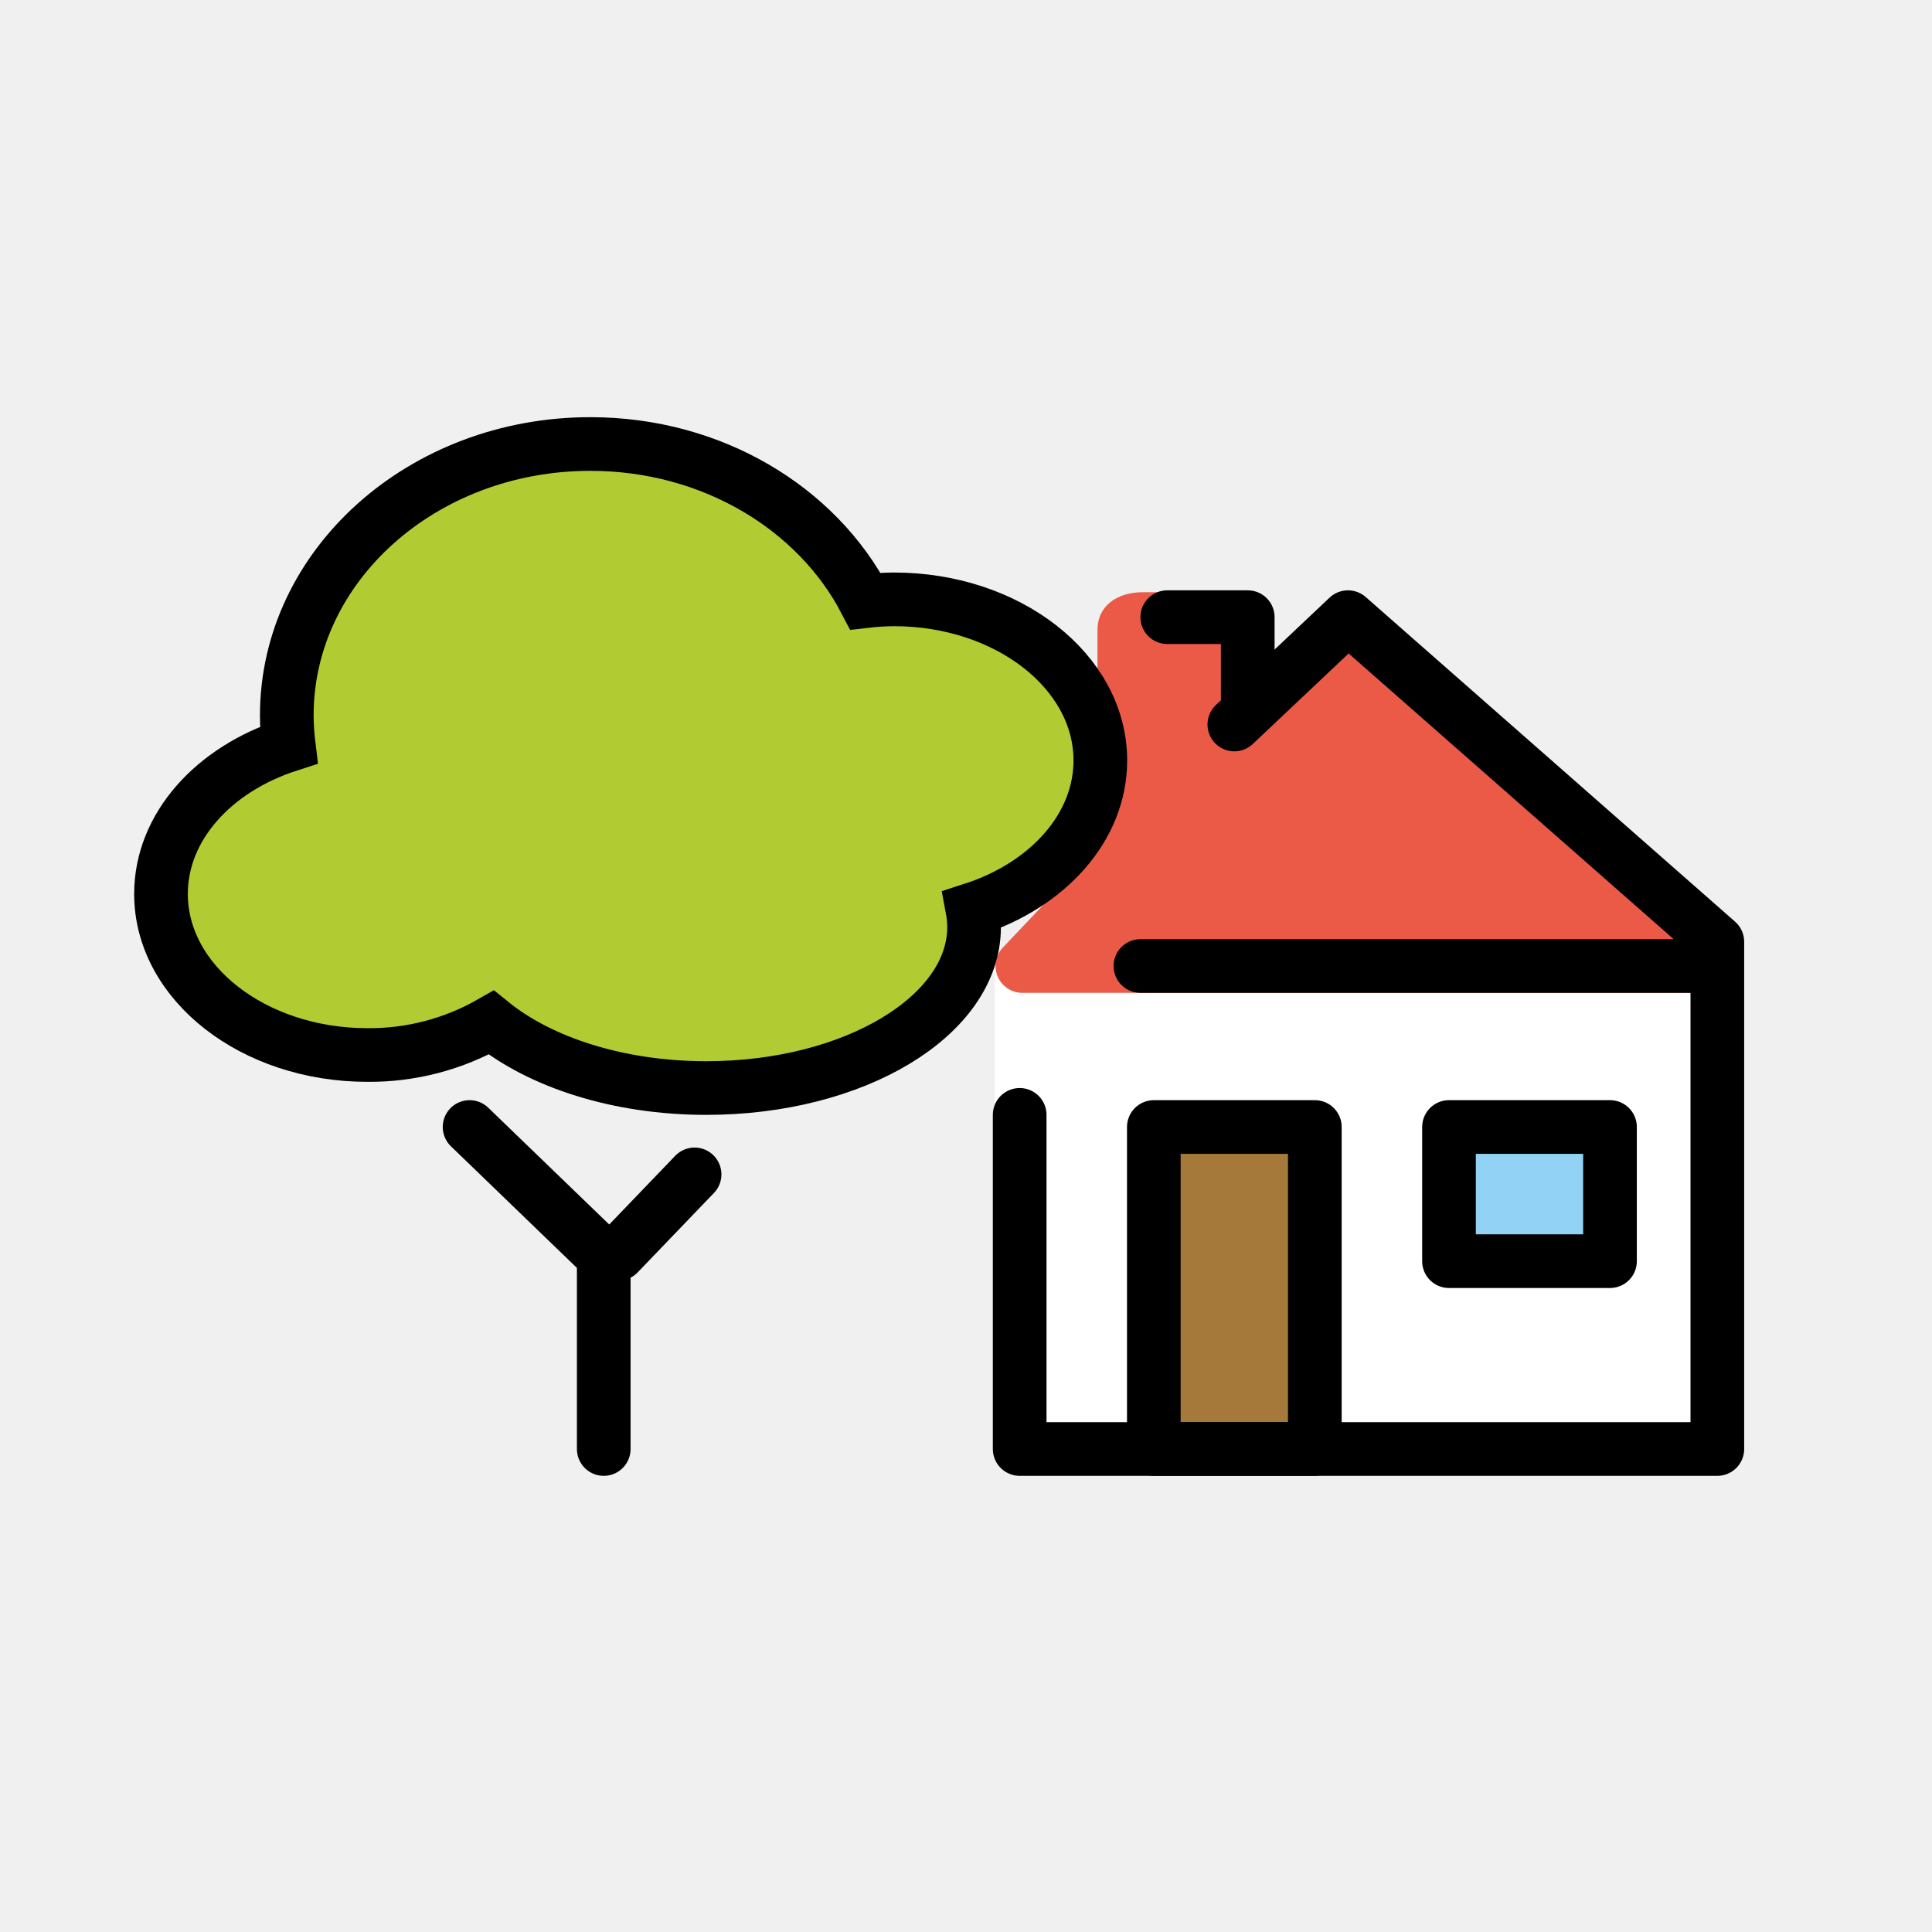
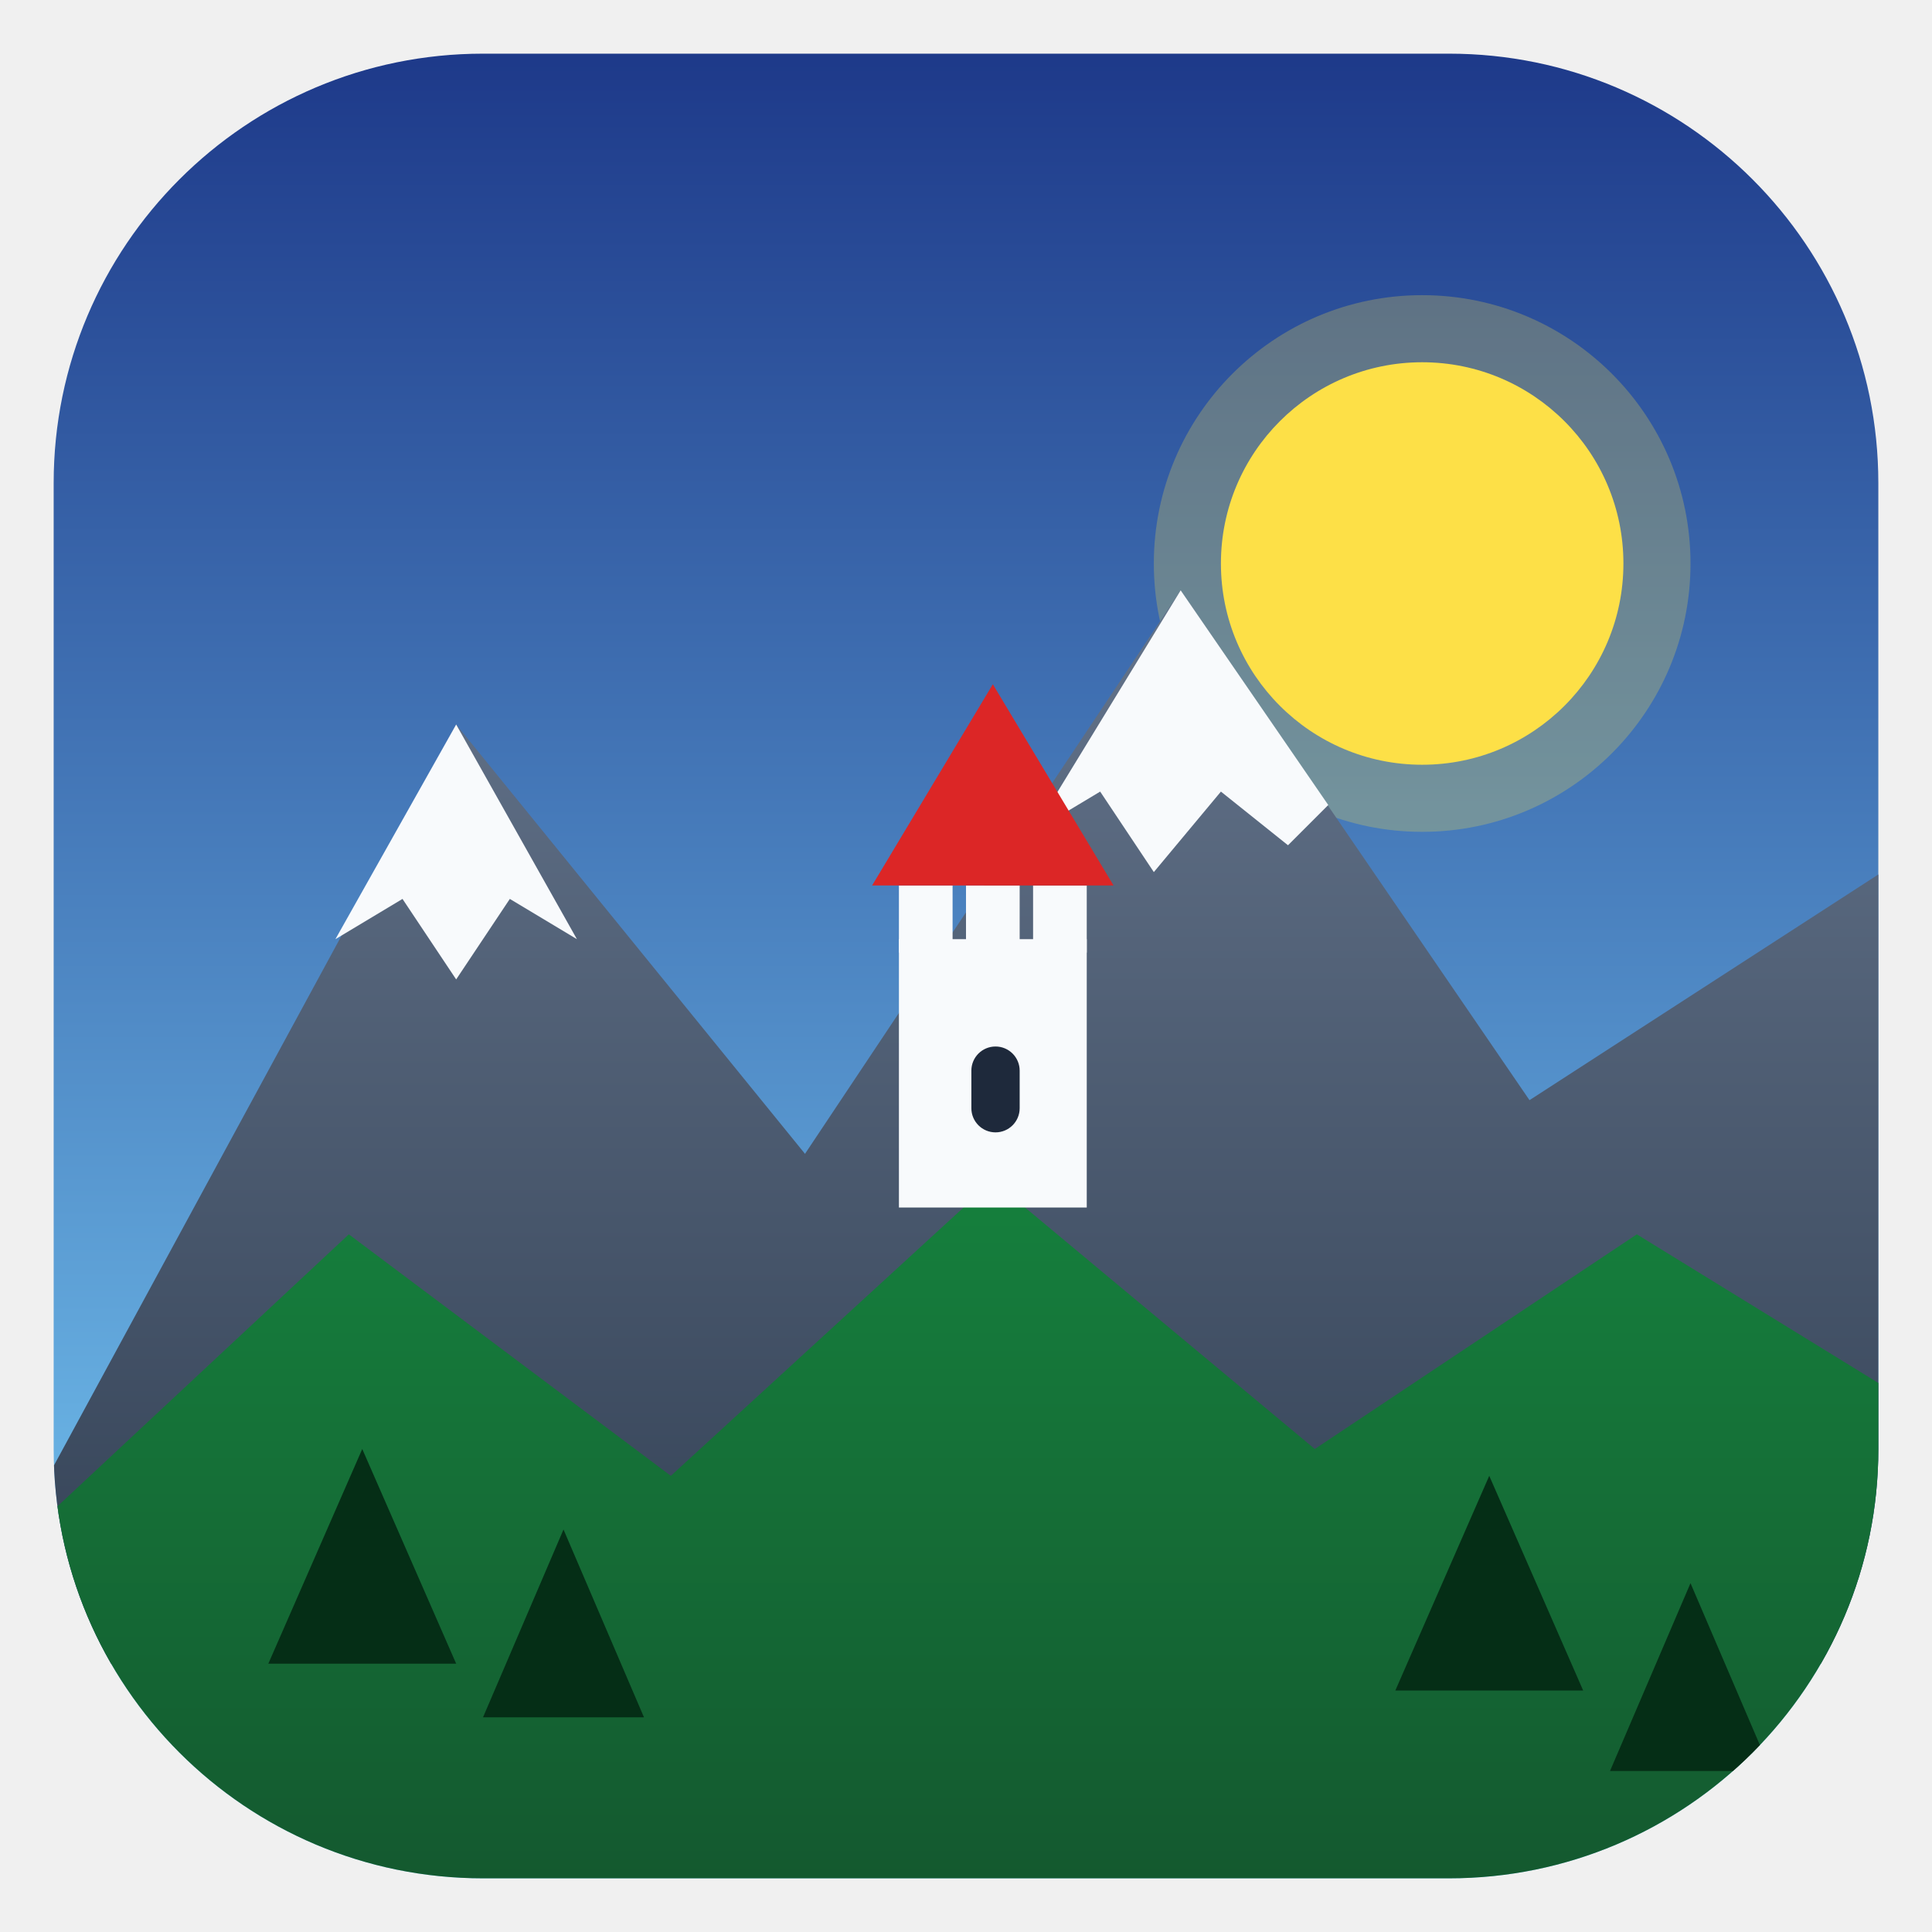
- <svg xmlns="http://www.w3.org/2000/svg" id="emoji" viewBox="0 0 72 72" version="1.1">
-   <g id="color">
-     <rect x="37.075" y="36.053" width="26.884" height="18.114" fill="#FFFFFF" />
-     <polygon fill="#EA5A47" stroke="#EA5A47" stroke-linecap="round" stroke-linejoin="round" stroke-miterlimit="10" stroke-width="2" points="50.235,23.2 38.1,36 63.5,36" />
-     <path fill="#EA5A47" d="M47.3,26l-6.4,6.059v-8.573c0-0.931,0.755-1.416,1.686-1.416h3.028 c0.931,0,1.686,0.485,1.686,1.416C47.3,23.486,47.3,26,47.3,26z" />
-     <rect x="43" y="42" width="6" height="12" fill="#A57939" />
-     <rect x="54" y="42" width="6" height="5" fill="#92D3F5" />
-     <path fill="#B1CC33" d="M41.006,28.339c0-3.312-3.445-6.003-7.694-6.003c-0.355,0.003-0.71,0.025-1.062,0.066 c-1.8-3.455-5.707-5.855-10.25-5.855c-6.248,0-11.312,4.529-11.312,10.114c0.001,0.369,0.025,0.738,0.07,1.104 C7.966,28.666,6,30.81,6,33.314c0,3.312,3.445,6.003,7.694,6.003c1.615,0.014,3.206-0.402,4.614-1.207 c1.818,1.477,4.726,2.438,8.015,2.438c5.511,0,9.978-2.688,9.978-6.003c-0.001-0.219-0.021-0.438-0.061-0.653 C39.036,32.99,41.006,30.845,41.006,28.339z" />
-   </g>
-   <g id="hair" />
-   <g id="skin" />
-   <g id="skin-shadow" />
-   <g id="line">
-     <polyline fill="none" stroke="#000000" stroke-linecap="round" stroke-linejoin="round" stroke-miterlimit="10" stroke-width="2" points="46,27 50.235,23 64,35.098 64,54 38,54 38,41.548" />
-     <rect x="43" y="42" width="6" height="12" fill="none" stroke="#000000" stroke-linecap="round" stroke-linejoin="round" stroke-miterlimit="10" stroke-width="2" />
-     <rect x="54" y="42" width="6" height="5" fill="none" stroke="#000000" stroke-linecap="round" stroke-linejoin="round" stroke-miterlimit="10" stroke-width="2" />
-     <polyline fill="none" stroke="#000000" stroke-linecap="round" stroke-linejoin="round" stroke-miterlimit="10" stroke-width="2" points="43.5,23 46.5,23 46.5,26" />
-     <path fill="none" stroke="#000000" stroke-miterlimit="10" stroke-width="2" d="M31.245,39.34" />
-     <polyline fill="none" stroke="#000000" stroke-linecap="round" stroke-linejoin="round" stroke-width="2" points="22.5,54 22.5,46.827 17.5,42" />
-     <line x1="23.041" x2="25.885" y1="46.727" y2="43.766" fill="none" stroke="#000000" stroke-linecap="round" stroke-linejoin="round" stroke-width="2" />
-     <path fill="none" stroke="#000000" stroke-linecap="round" stroke-miterlimit="10" stroke-width="2" d="M41.006,28.339 c0-3.312-3.445-6.003-7.694-6.003c-0.355,0.003-0.71,0.025-1.062,0.066c-1.8-3.455-5.707-5.855-10.25-5.855 c-6.248,0-11.312,4.529-11.312,10.114c0.001,0.369,0.025,0.738,0.07,1.104C7.966,28.666,6,30.81,6,33.314 c0,3.312,3.445,6.003,7.694,6.003c1.615,0.014,3.206-0.402,4.614-1.207c1.818,1.477,4.726,2.438,8.015,2.438 c5.511,0,9.978-2.688,9.978-6.003c-0.001-0.219-0.021-0.438-0.061-0.653 C39.036,32.99,41.006,30.845,41.006,28.339z" />
-     <line x1="63.5" x2="42.5" y1="36" y2="36" fill="none" stroke="#000000" stroke-linecap="round" stroke-linejoin="round" stroke-miterlimit="10" stroke-width="2" />
+ <svg xmlns="http://www.w3.org/2000/svg" viewBox="0 0 72 72" width="512" height="512">
+   <defs>
+     <linearGradient id="sky" x1="0" y1="0" x2="0" y2="1">
+       <stop offset="0" stop-color="#1e3a8a" />
+       <stop offset="1" stop-color="#7dd3fc" />
+     </linearGradient>
+     <linearGradient id="back" x1="0" y1="0" x2="0" y2="1">
+       <stop offset="0" stop-color="#64748b" />
+       <stop offset="1" stop-color="#334155" />
+     </linearGradient>
+     <linearGradient id="front" x1="0" y1="0" x2="0" y2="1">
+       <stop offset="0" stop-color="#15803d" />
+       <stop offset="1" stop-color="#14532d" />
+     </linearGradient>
+     <clipPath id="tile">
+       <rect x="2" y="2" width="68" height="68" rx="16" />
+     </clipPath>
+   </defs>
+   <rect x="2" y="2" width="68" height="68" rx="16" fill="url(#sky)" />
+   <g clip-path="url(#tile)">
+     <circle cx="53" cy="21" r="7.5" fill="#fde047" />
+     <circle cx="53" cy="21" r="10" fill="#fde047" opacity="0.25" />
+     <polygon points="-2,62 17,27 30,43 44,22 57,41 74,30 74,62" fill="url(#back)" />
+     <polygon points="17,27 12.5,35 15,33.5 17,36.5 19,33.5 21.5,35" fill="#f8fafc" />
+     <polygon points="44,22 38.5,31 41,29.5 43,32.5 45.5,29.5 48,31.5 49.5,30" fill="#f8fafc" />
+     <polygon points="-2,74 -2,60 13,46 25,55 37,44 49,54 61,46 74,54 74,74" fill="url(#front)" />
+     <rect x="33.5" y="35" width="7" height="10" fill="#f8fafc" />
+     <rect x="33.5" y="33" width="2" height="2.5" fill="#f8fafc" />
+     <rect x="36" y="33" width="2" height="2.5" fill="#f8fafc" />
+     <rect x="38.5" y="33" width="2" height="2.5" fill="#f8fafc" />
+     <polygon points="32.5,33 37,25.5 41.5,33" fill="#dc2626" />
+     <rect x="36.2" y="39" width="1.8" height="3.2" rx="0.9" fill="#1e293b" />
+     <polygon points="10,62 13.5,54 17,62" fill="#052e16" />
+     <polygon points="18,64 21,57 24,64" fill="#052e16" />
+     <polygon points="52,63 55.5,55 59,63" fill="#052e16" />
+     <polygon points="60,66 63,59 66,66" fill="#052e16" />
  </g>
</svg>
